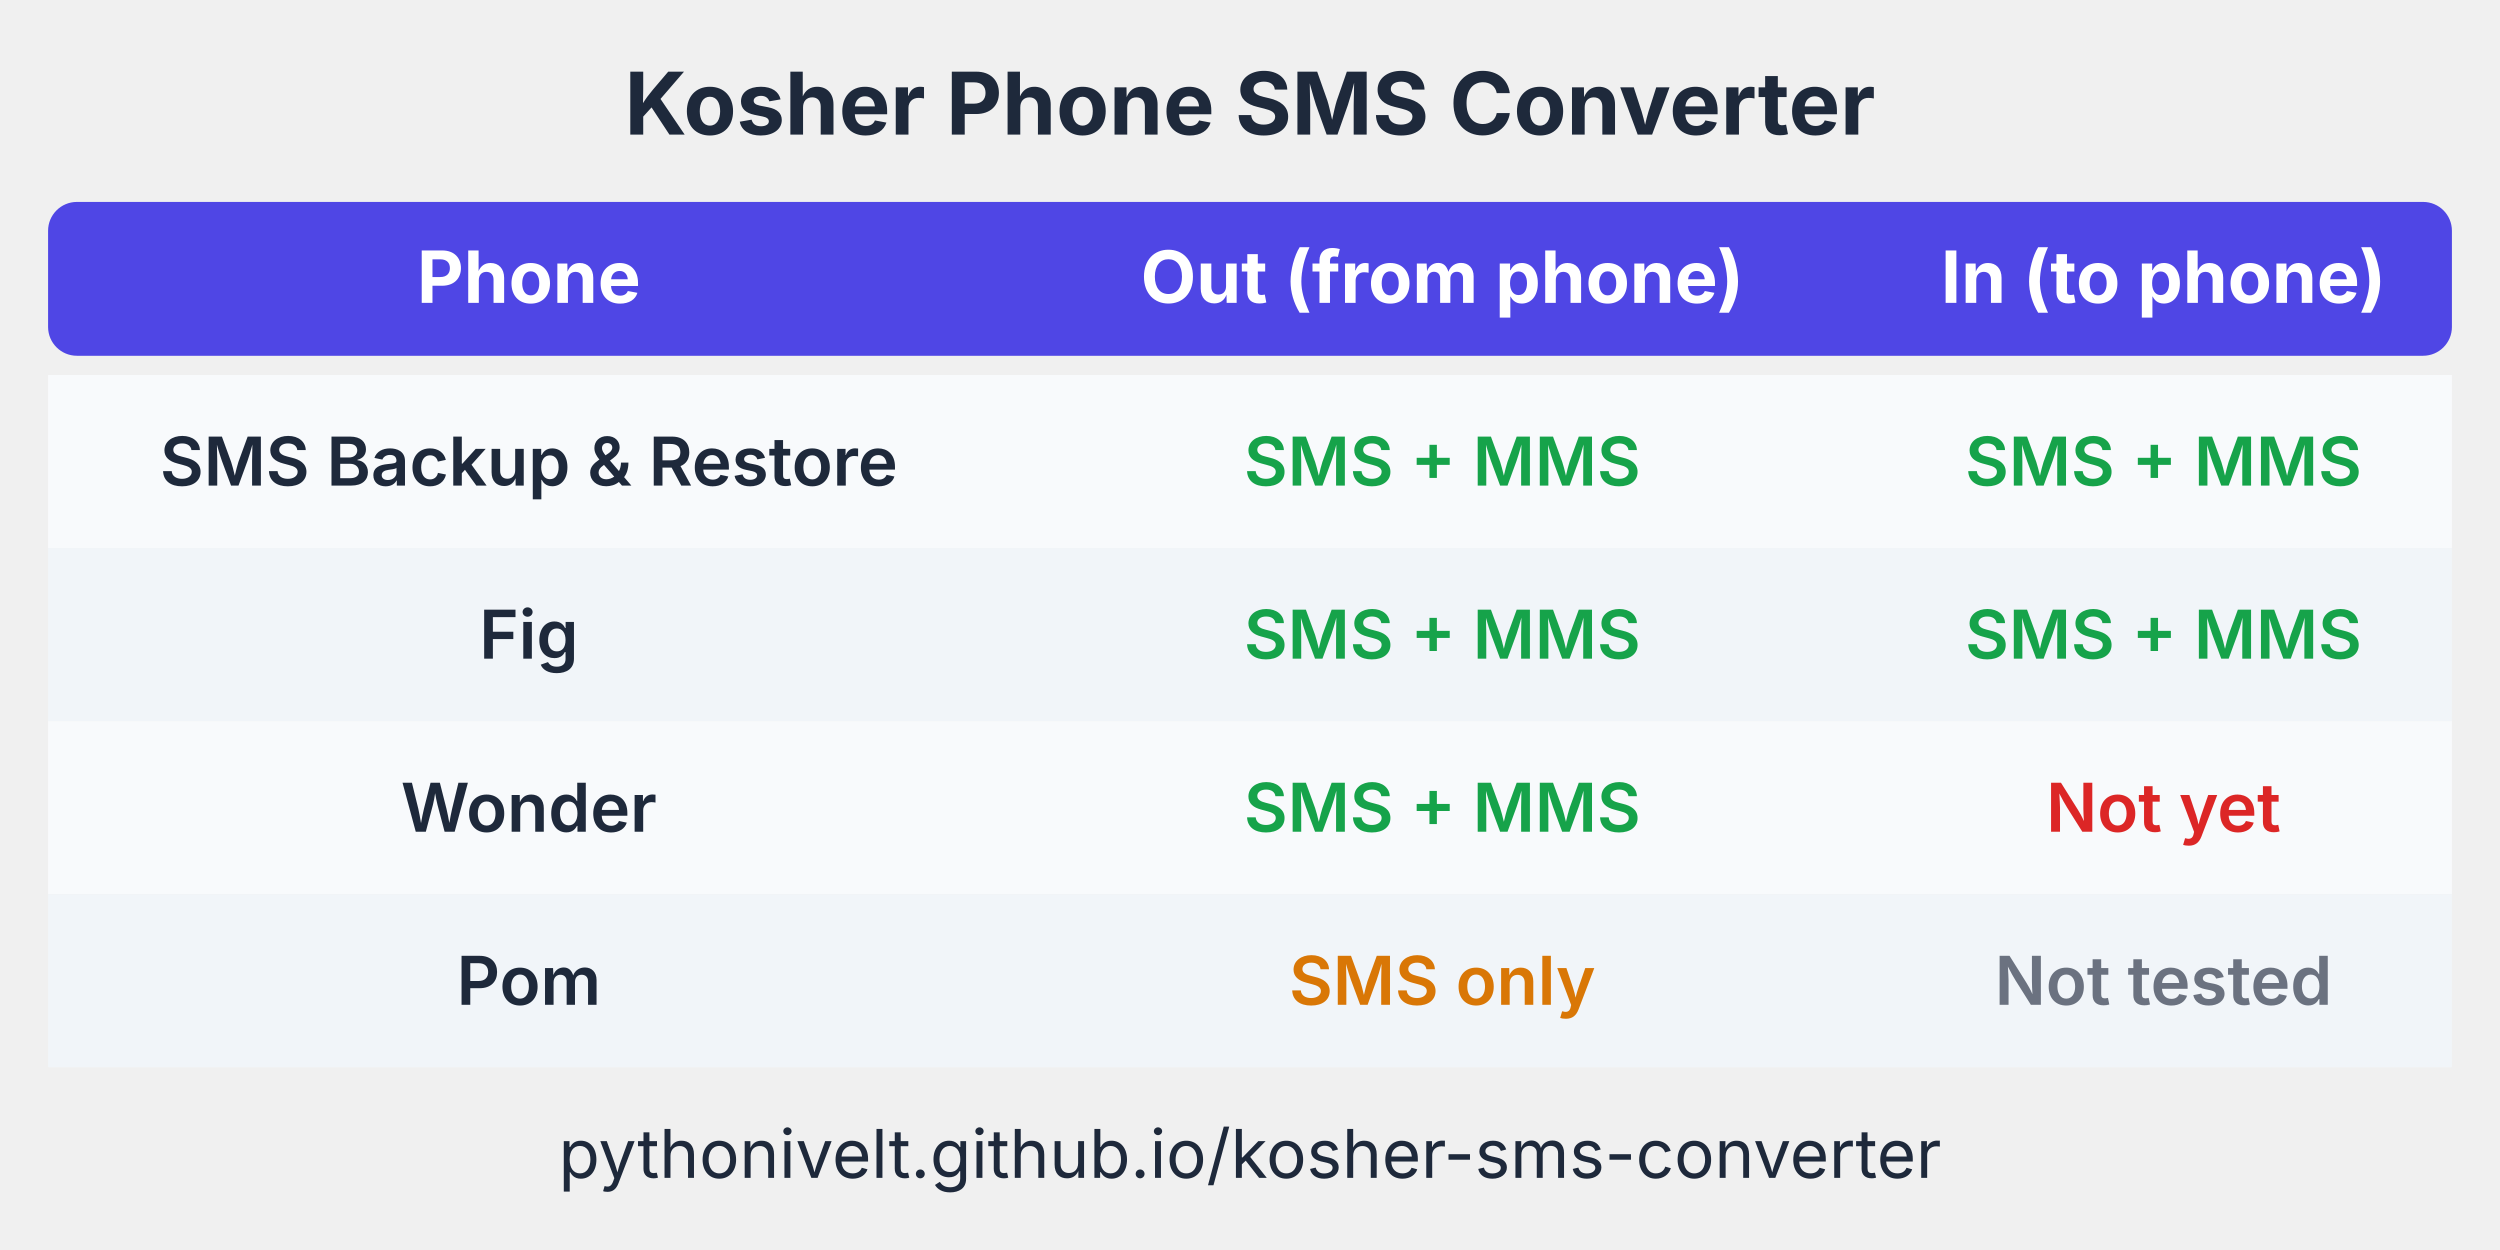
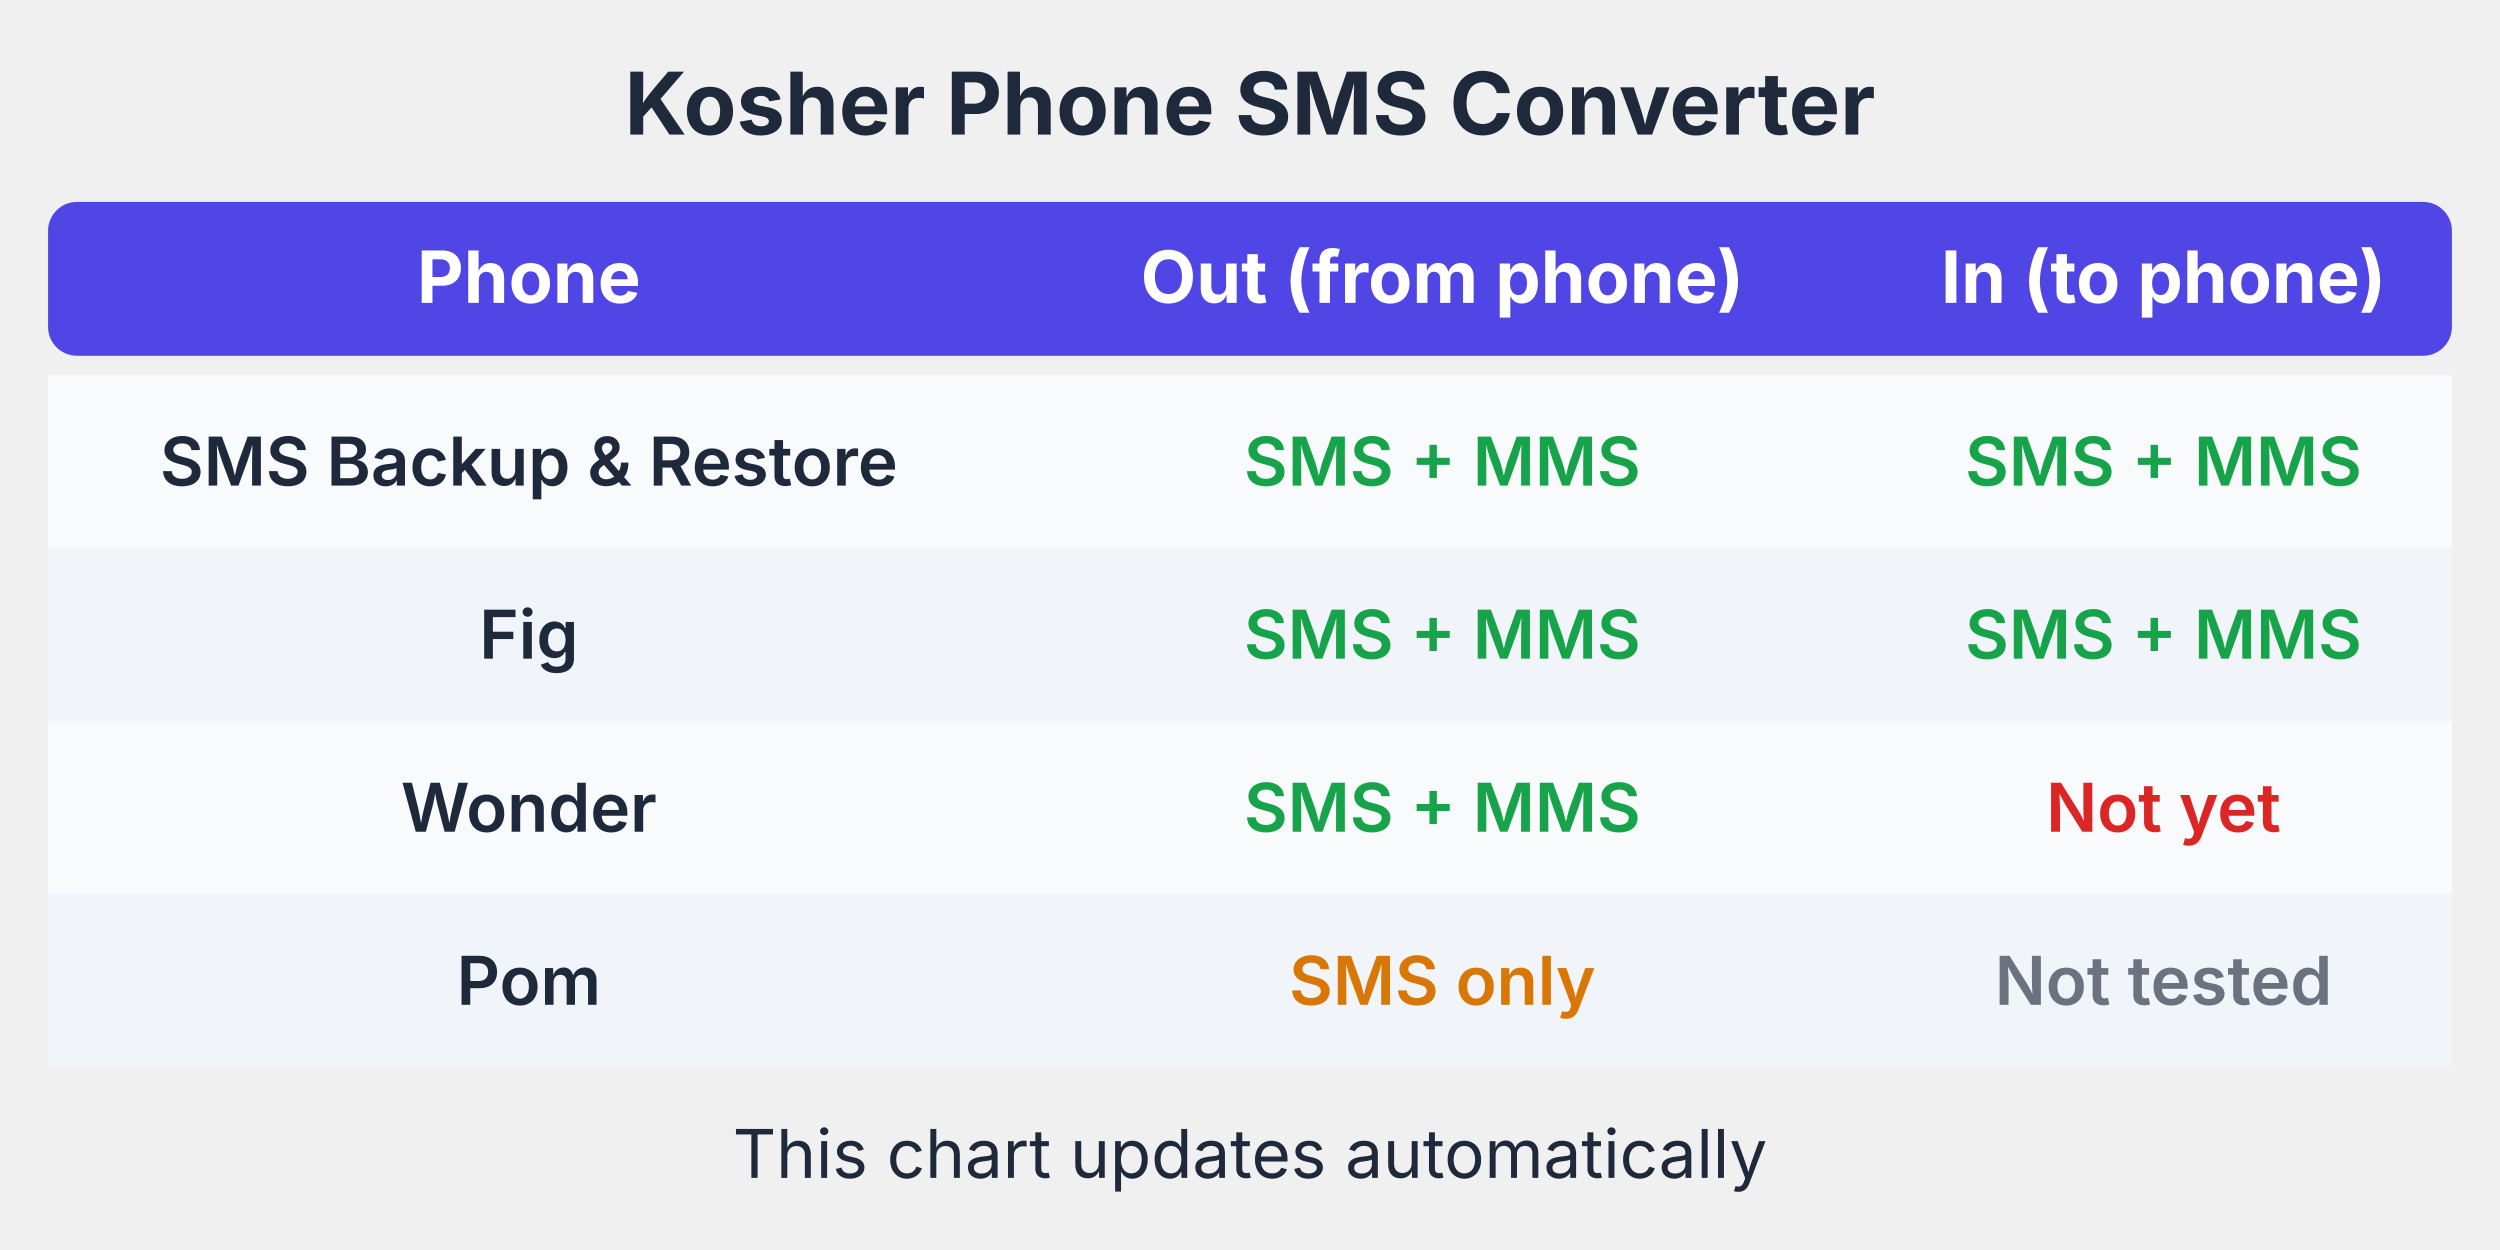
<svg xmlns="http://www.w3.org/2000/svg" width="520" height="260" viewBox="0 0 520 260">
  <style>
    text { font-family: -apple-system, BlinkMacSystemFont, 'Segoe UI', sans-serif; font-size: 14px; fill: #1e293b; }
    .header { font-weight: 700; font-size: 15px; fill: #fff; }
    .phone { font-weight: 600; }
    .yes { fill: #16a34a; font-weight: 600; }
    .no { fill: #dc2626; font-weight: 600; }
    .warn { fill: #d97706; font-weight: 600; }
    .unknown { fill: #6b7280; font-weight: 600; }
    .title { font-size: 18px; font-weight: 700; fill: #1e293b; }
  </style>
  <text x="260" y="28" text-anchor="middle" class="title">Kosher Phone SMS Converter</text>
  <rect x="10" y="42" width="500" height="32" rx="6" fill="#4f46e5" />
  <text x="110" y="63" text-anchor="middle" class="header">Phone</text>
  <text x="300" y="63" text-anchor="middle" class="header">Out (from phone)</text>
  <text x="450" y="63" text-anchor="middle" class="header">In (to phone)</text>
  <rect x="10" y="78" width="500" height="36" rx="0" fill="#f8fafc" />
  <text x="110" y="101" text-anchor="middle" class="phone">SMS Backup &amp; Restore</text>
  <text x="300" y="101" text-anchor="middle" class="yes">SMS + MMS</text>
  <text x="450" y="101" text-anchor="middle" class="yes">SMS + MMS</text>
  <rect x="10" y="114" width="500" height="36" rx="0" fill="#f1f5f9" />
  <text x="110" y="137" text-anchor="middle" class="phone">Fig</text>
  <text x="300" y="137" text-anchor="middle" class="yes">SMS + MMS</text>
  <text x="450" y="137" text-anchor="middle" class="yes">SMS + MMS</text>
  <rect x="10" y="150" width="500" height="36" rx="0" fill="#f8fafc" />
  <text x="110" y="173" text-anchor="middle" class="phone">Wonder</text>
  <text x="300" y="173" text-anchor="middle" class="yes">SMS + MMS</text>
  <text x="450" y="173" text-anchor="middle" class="no">Not yet</text>
  <rect x="10" y="186" width="500" height="36" rx="0" fill="#f1f5f9" />
  <text x="110" y="209" text-anchor="middle" class="phone">Pom</text>
  <text x="300" y="209" text-anchor="middle" class="warn">SMS only</text>
  <text x="450" y="209" text-anchor="middle" class="unknown">Not tested</text>
-   <text x="260" y="245" text-anchor="middle" font-size="11" fill="#94a3b8">pythonivelt.github.io/kosher-sms-converter</text>
+   <text x="260" y="245" text-anchor="middle" font-size="11" fill="#94a3b8">This chart updates automatically</text>
</svg>
